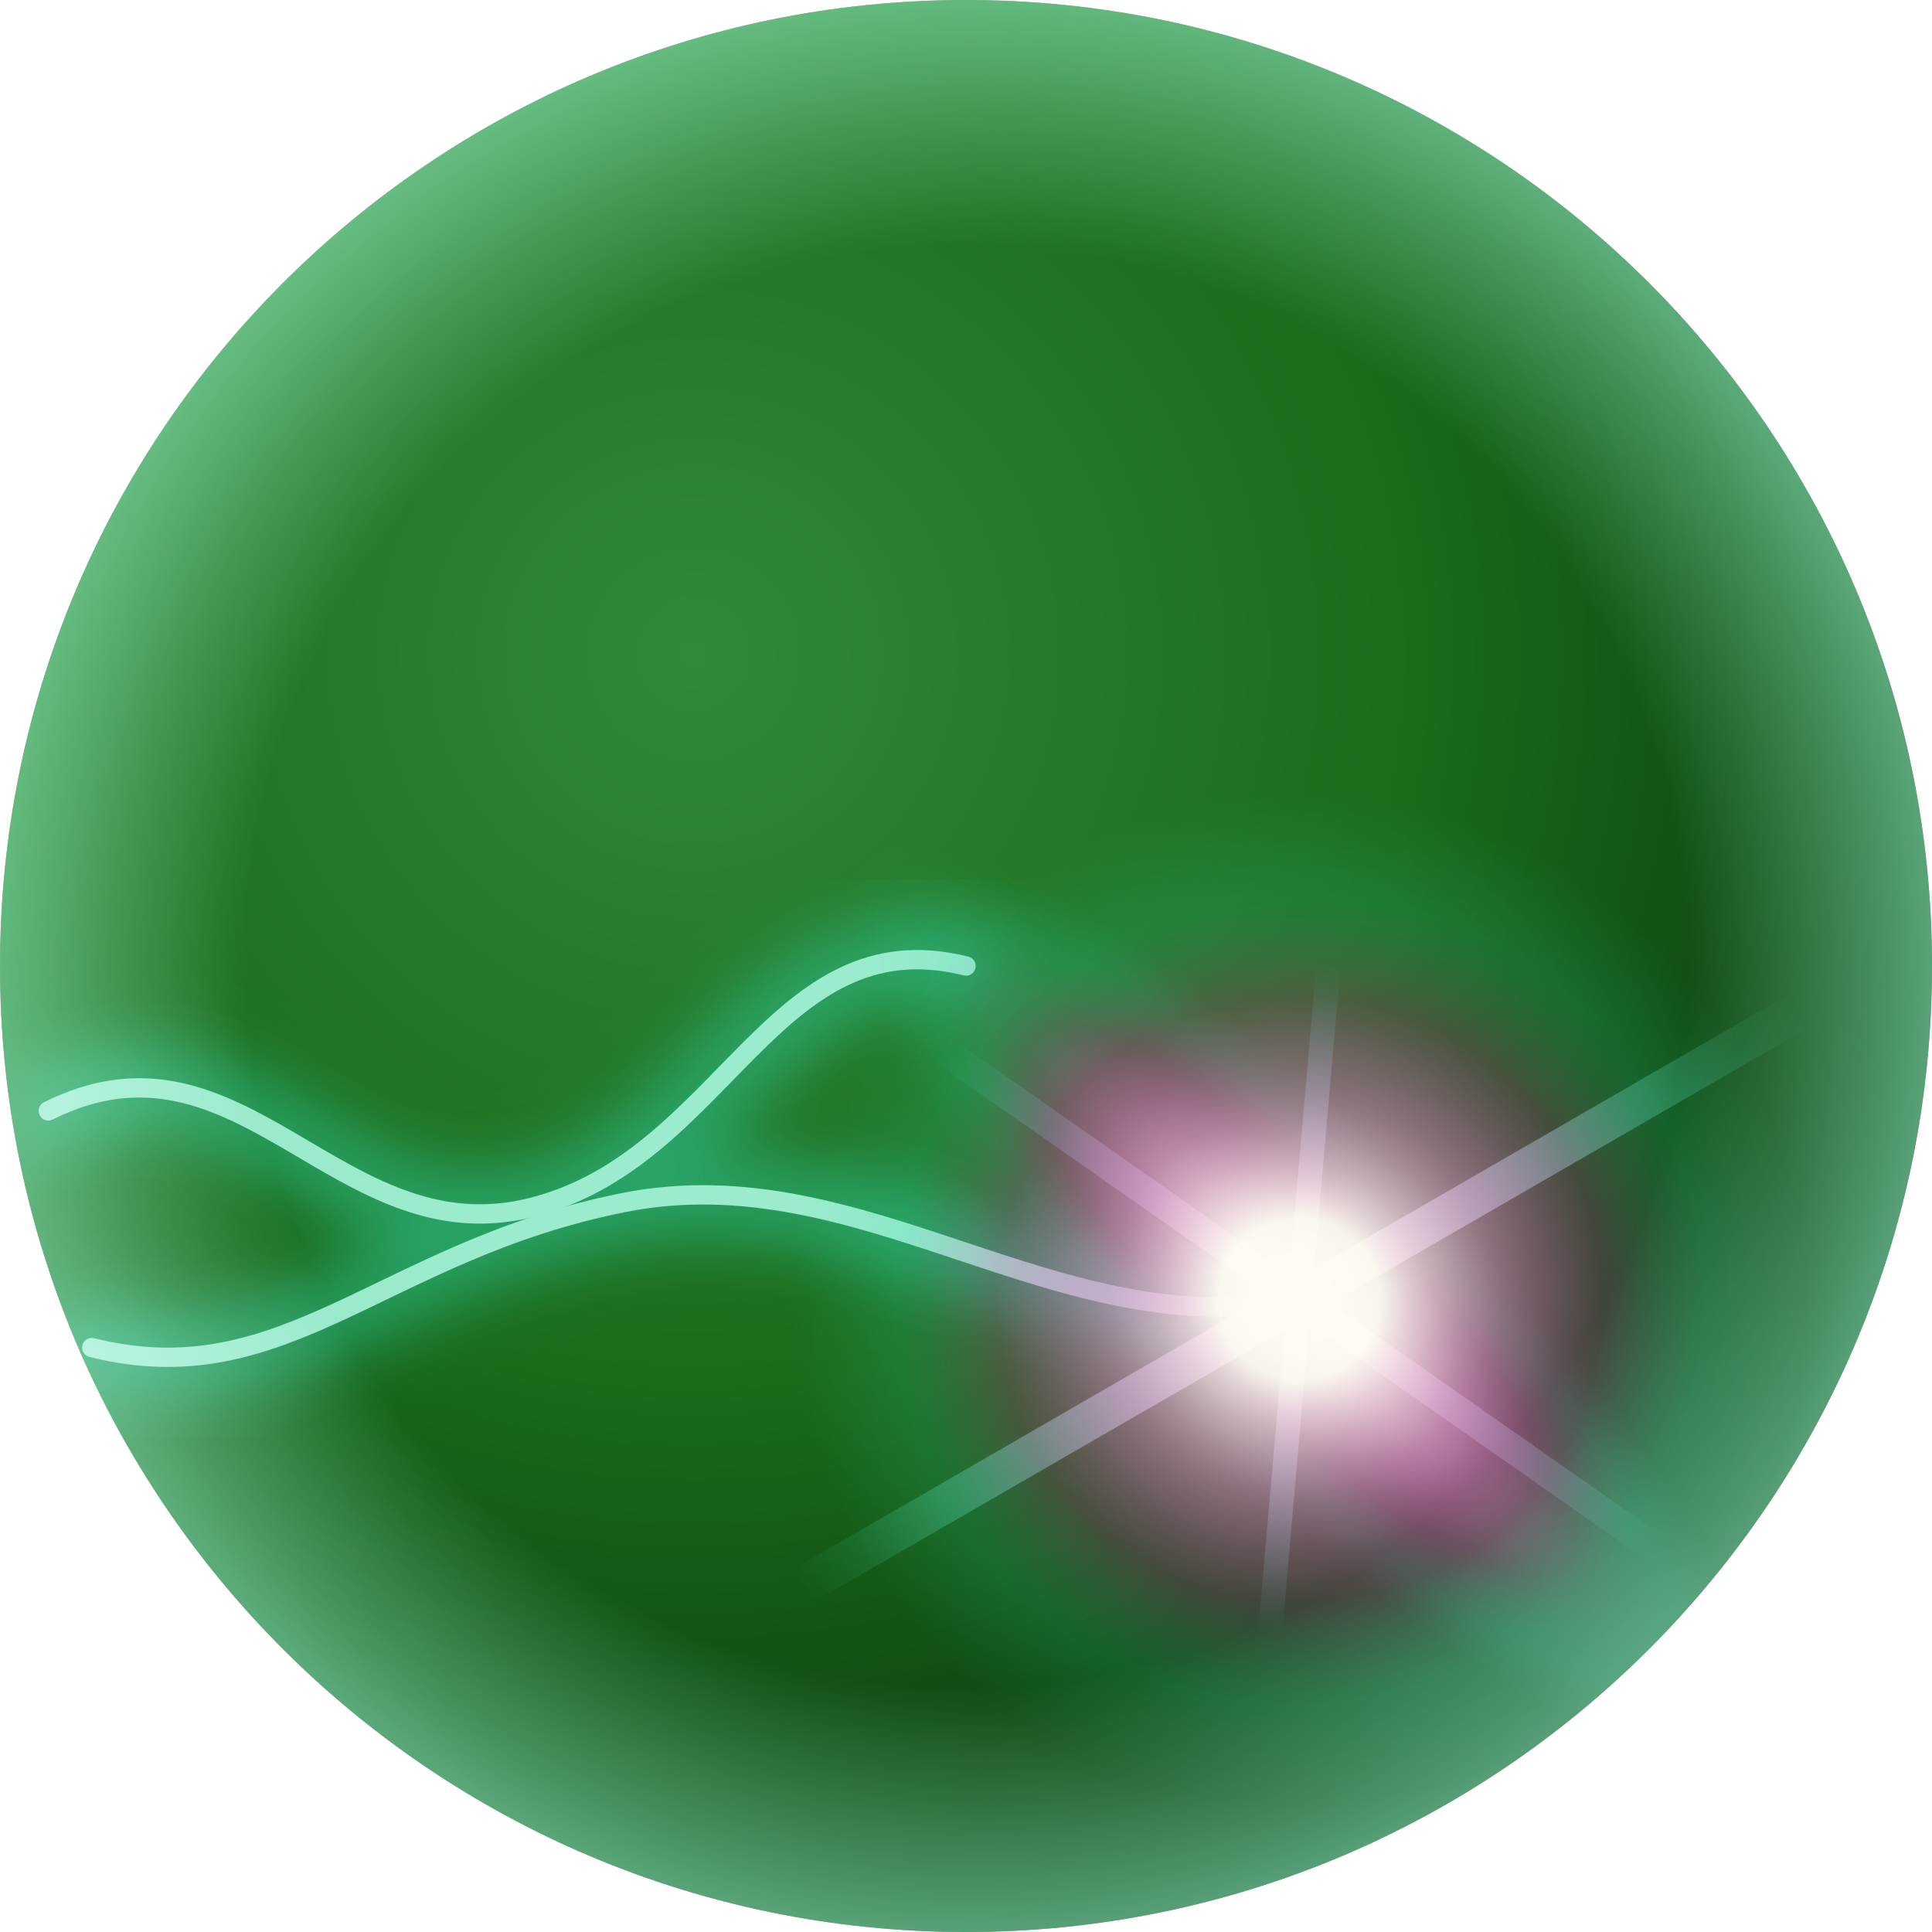
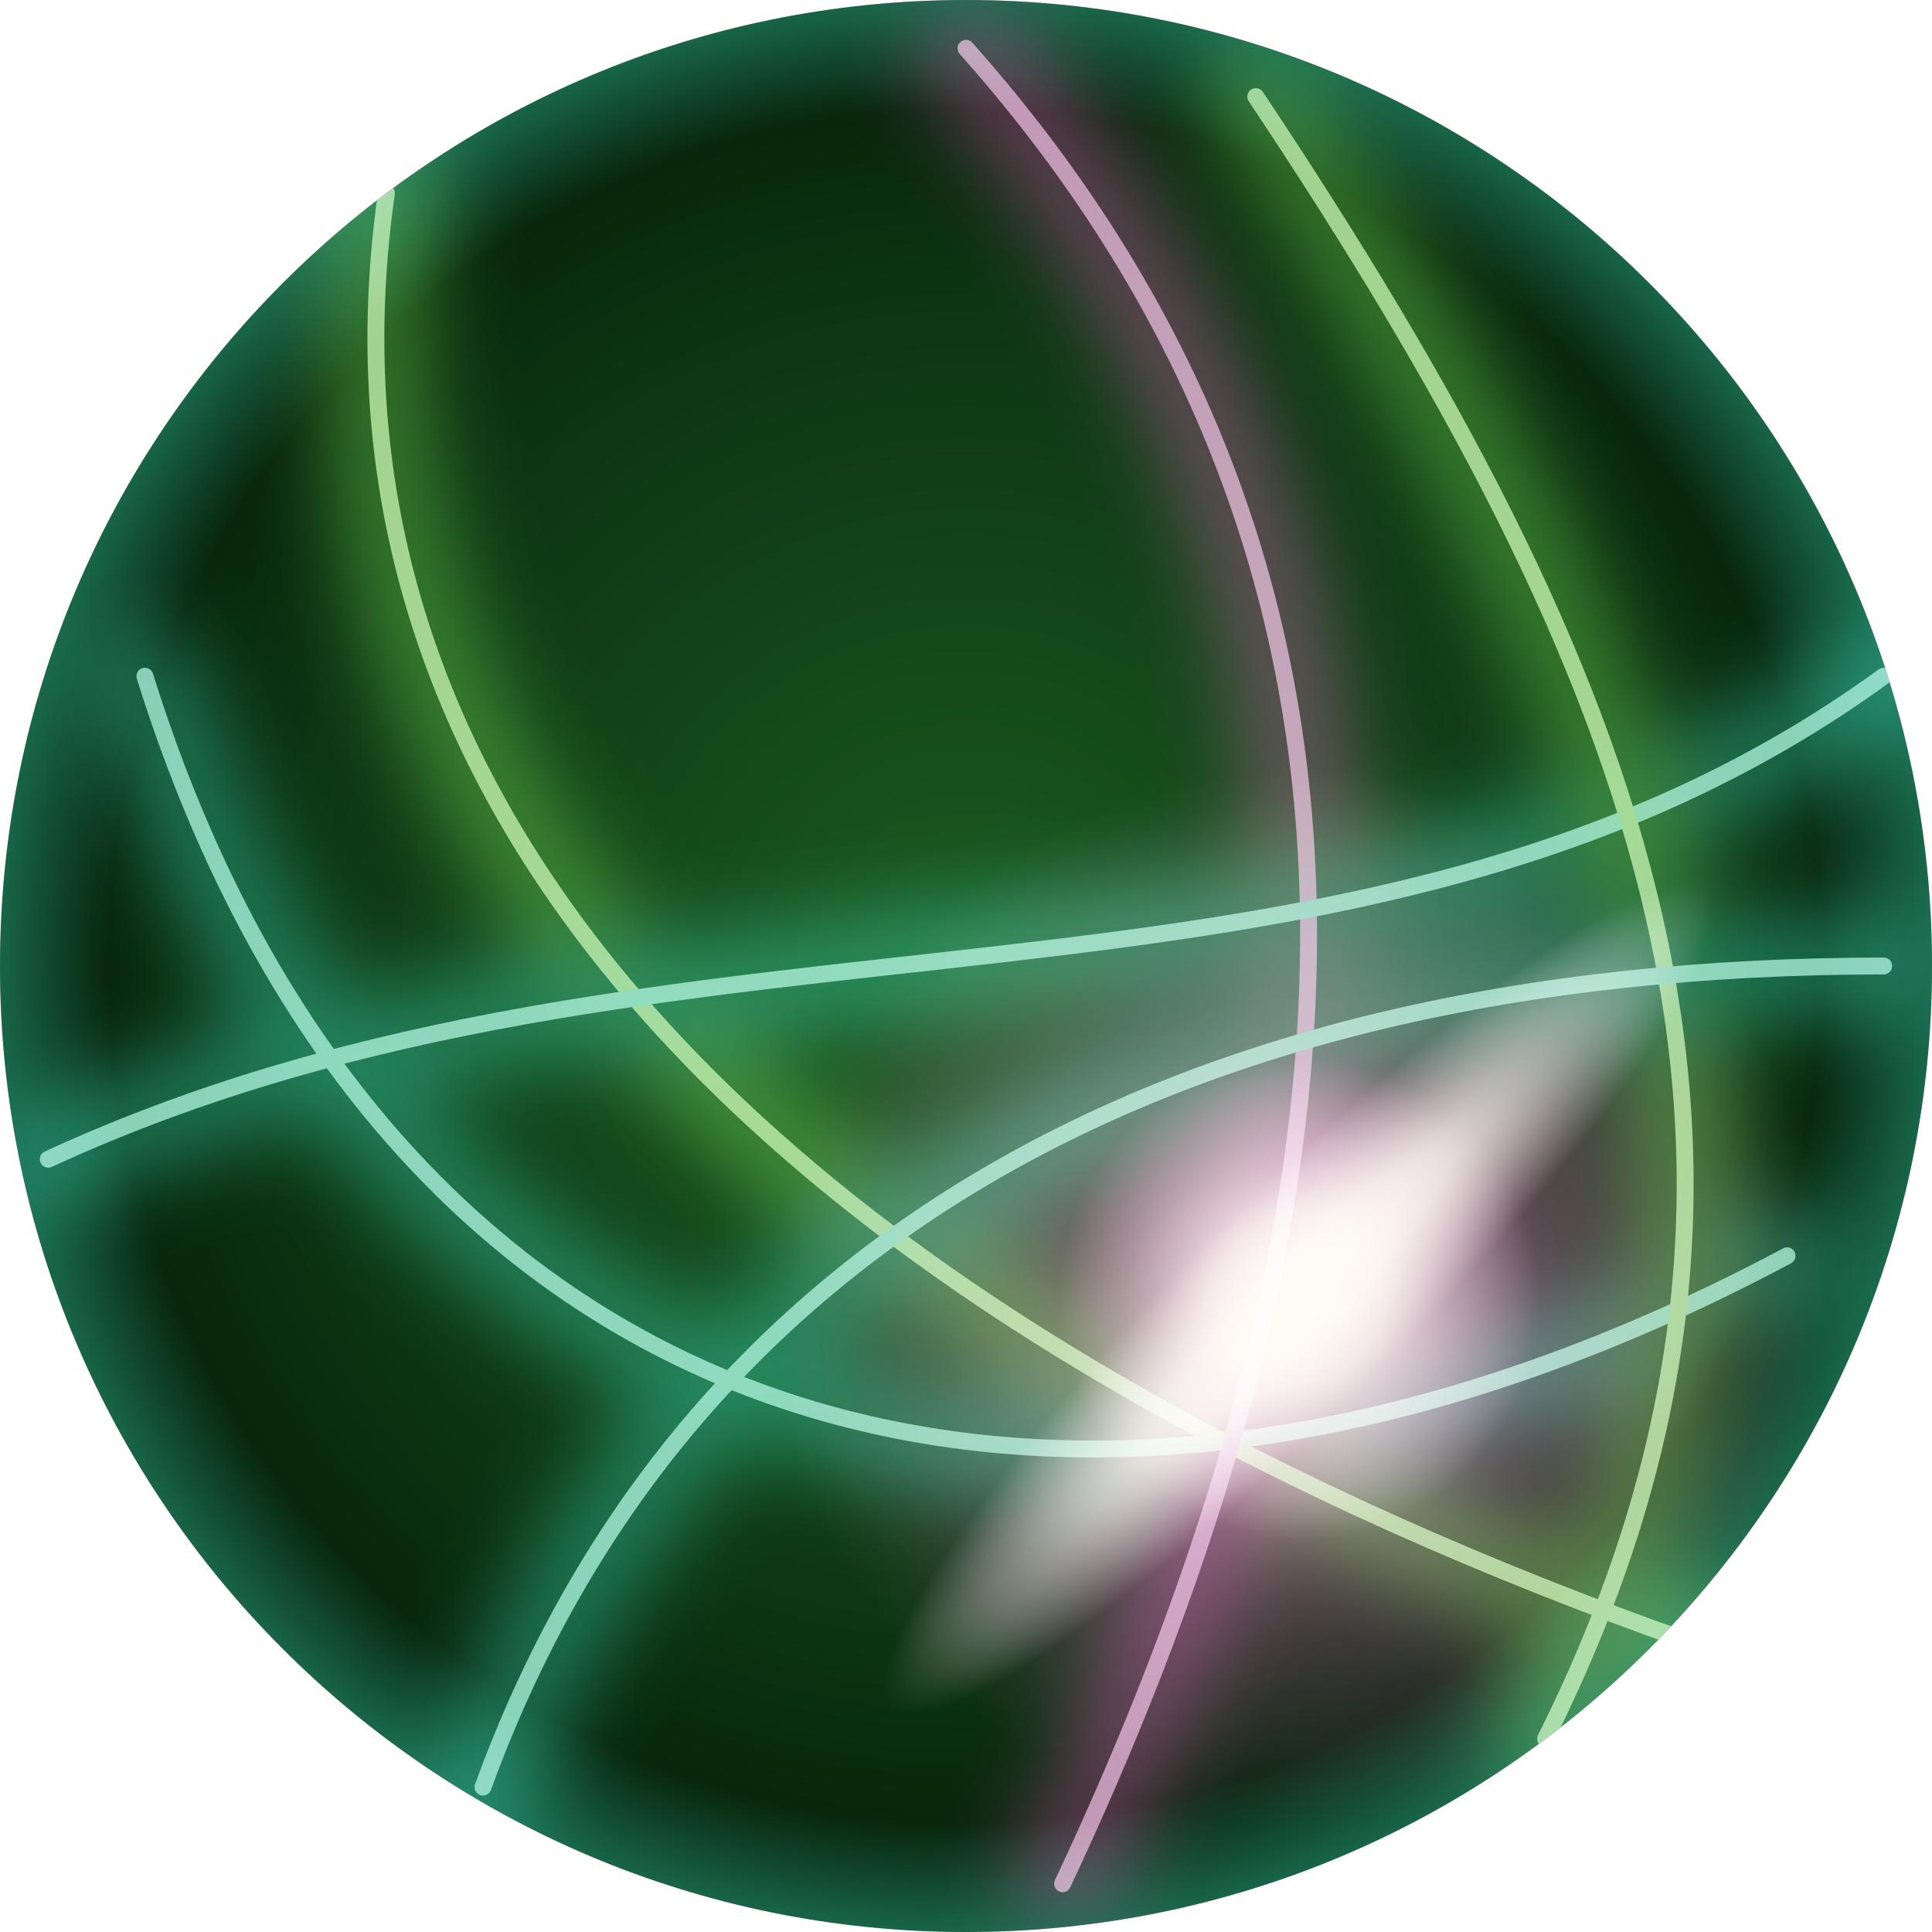
<svg xmlns="http://www.w3.org/2000/svg" viewBox="0 0 40 40">
  <defs>
-     <radialGradient id="d1r-ball" cx="0.36" cy="0.34" r="0.75">
-       <stop offset="0" stop-color="#2f8a3a" />
-       <stop offset="0.5" stop-color="#1a6b1a" />
-       <stop offset="1" stop-color="#062a0c" />
+     <radialGradient id="d1r-ball" cx="0.5" cy="0.5" r="0.5">
+       <stop offset="0" stop-color="#1b5a20" />
+       <stop offset="0.7" stop-color="#0c3412" />
+       <stop offset="1" stop-color="#051c08" />
    </radialGradient>
-     <radialGradient id="d1r-burst" cx="0.5" cy="0.5" r="0.5">
+     <radialGradient id="d1r-halo" cx="0.5" cy="0.5" r="0.5">
+       <stop offset="0" stop-color="#d63aaf" stop-opacity="0.9" />
+       <stop offset="0.5" stop-color="#d63aaf" stop-opacity="0.35" />
+       <stop offset="1" stop-color="#d63aaf" stop-opacity="0" />
+     </radialGradient>
+     <radialGradient id="d1r-core" cx="0.5" cy="0.5" r="0.5">
      <stop offset="0" stop-color="#fffbf2" />
-       <stop offset="0.16" stop-color="#fffbf2" stop-opacity="0.95" />
-       <stop offset="0.38" stop-color="#e58acb" stop-opacity="0.6" />
-       <stop offset="0.6" stop-color="#d63aaf" stop-opacity="0.25" />
-       <stop offset="0.8" stop-color="#33d9b3" stop-opacity="0.15" />
-       <stop offset="1" stop-color="#33d9b3" stop-opacity="0" />
+       <stop offset="0.35" stop-color="#fffbf2" stop-opacity="0.8" />
+       <stop offset="1" stop-color="#ffe6f6" stop-opacity="0" />
    </radialGradient>
    <radialGradient id="d1r-rim" cx="0.5" cy="0.5" r="0.5">
-       <stop offset="0.74" stop-color="#7fd6b0" stop-opacity="0" />
-       <stop offset="1" stop-color="#7fd6b0" stop-opacity="0.65" />
+       <stop offset="0.88" stop-color="#33d9b3" stop-opacity="0" />
+       <stop offset="1" stop-color="#33d9b3" stop-opacity="0.4" />
    </radialGradient>
-     <linearGradient id="d1r-ray" x1="0" x2="1">
-       <stop offset="0" stop-color="#33d9b3" stop-opacity="0" />
-       <stop offset="0.5" stop-color="#e9fff7" />
-       <stop offset="1" stop-color="#33d9b3" stop-opacity="0" />
-     </linearGradient>
    <filter id="d1r-glow" x="-20%" y="-20%" width="140%" height="140%">
-       <feGaussianBlur stdDeviation="0.7" />
+       <feGaussianBlur stdDeviation="0.9" />
    </filter>
    <clipPath id="d1r-clip">
      <circle cx="20" cy="20" r="20" />
    </clipPath>
  </defs>
  <circle cx="20" cy="20" r="20" fill="url(#d1r-ball)" />
-   <g clip-path="url(#d1r-clip)" fill="none" stroke-linecap="round">
-     <g stroke="#33d9b3" filter="url(#d1r-glow)" stroke-width="1.6" opacity="0.5">
-       <path d="M26.9 26.9c-5 1-9-3-14-2s-7 4-11 3" />
-       <path d="M1 23c4-2 6 3 10 2s5-6 9-5" />
+   <g clip-path="url(#d1r-clip)" fill="none" stroke-linecap="round" style="mix-blend-mode:screen">
+     <g filter="url(#d1r-glow)" stroke-width="2" opacity="0.45">
+       <path stroke="#33d9b3" d="M3 14C8 30 22 34 37 26" />
+       <path stroke="#73e64d" d="M8 4C6 18 18 28 35 34" />
+       <path stroke="#d63aaf" d="M20 1C28 10 30 22 22 39" />
+       <path stroke="#33d9b3" d="M1 24C14 18 28 22 39 14" />
+       <path stroke="#73e64d" d="M26 2C34 14 38 24 32 36" />
+       <path stroke="#33d9b3" d="M10 37C14 26 24 20 39 20" />
    </g>
-     <g stroke="#b8ffe9" stroke-width="0.4" opacity="0.8">
-       <path d="M26.9 26.9c-5 1-9-3-14-2s-7 4-11 3" />
-       <path d="M1 23c4-2 6 3 10 2s5-6 9-5" />
+     <g stroke-width="0.35" opacity="0.7">
+       <path stroke="#b8ffe9" d="M3 14C8 30 22 34 37 26" />
+       <path stroke="#d2ffb8" d="M8 4C6 18 18 28 35 34" />
+       <path stroke="#f4b8e6" d="M20 1C28 10 30 22 22 39" />
+       <path stroke="#b8ffe9" d="M1 24C14 18 28 22 39 14" />
+       <path stroke="#d2ffb8" d="M26 2C34 14 38 24 32 36" />
+       <path stroke="#b8ffe9" d="M10 37C14 26 24 20 39 20" />
    </g>
  </g>
-   <g fill="url(#d1r-ray)" clip-path="url(#d1r-clip)">
-     <rect x="14.9" y="26.5" width="24" height="0.8" transform="rotate(-30 26.9 26.9)" />
-     <rect x="17.9" y="26.6" width="18" height="0.6" transform="rotate(35 26.9 26.9)" />
-     <rect x="19.9" y="26.65" width="14" height="0.5" transform="rotate(95 26.9 26.9)" />
-   </g>
-   <g clip-path="url(#d1r-clip)">
-     <ellipse cx="26.9" cy="26.9" rx="13" ry="3.5" fill="url(#d1r-burst)" opacity="0.7" transform="rotate(45 26.9 26.9)" />
-     <circle cx="26.9" cy="26.9" r="10.5" fill="url(#d1r-burst)" />
+   <g clip-path="url(#d1r-clip)" style="mix-blend-mode:screen">
+     <circle cx="26.9" cy="26.9" r="11" fill="url(#d1r-halo)" />
+     <ellipse cx="26.9" cy="26.9" rx="12" ry="2.2" fill="url(#d1r-core)" transform="rotate(-45 26.9 26.9)" />
+     <circle cx="26.9" cy="26.9" r="5" fill="url(#d1r-core)" />
  </g>
  <circle cx="20" cy="20" r="20" fill="url(#d1r-rim)" style="mix-blend-mode:screen" />
</svg>
